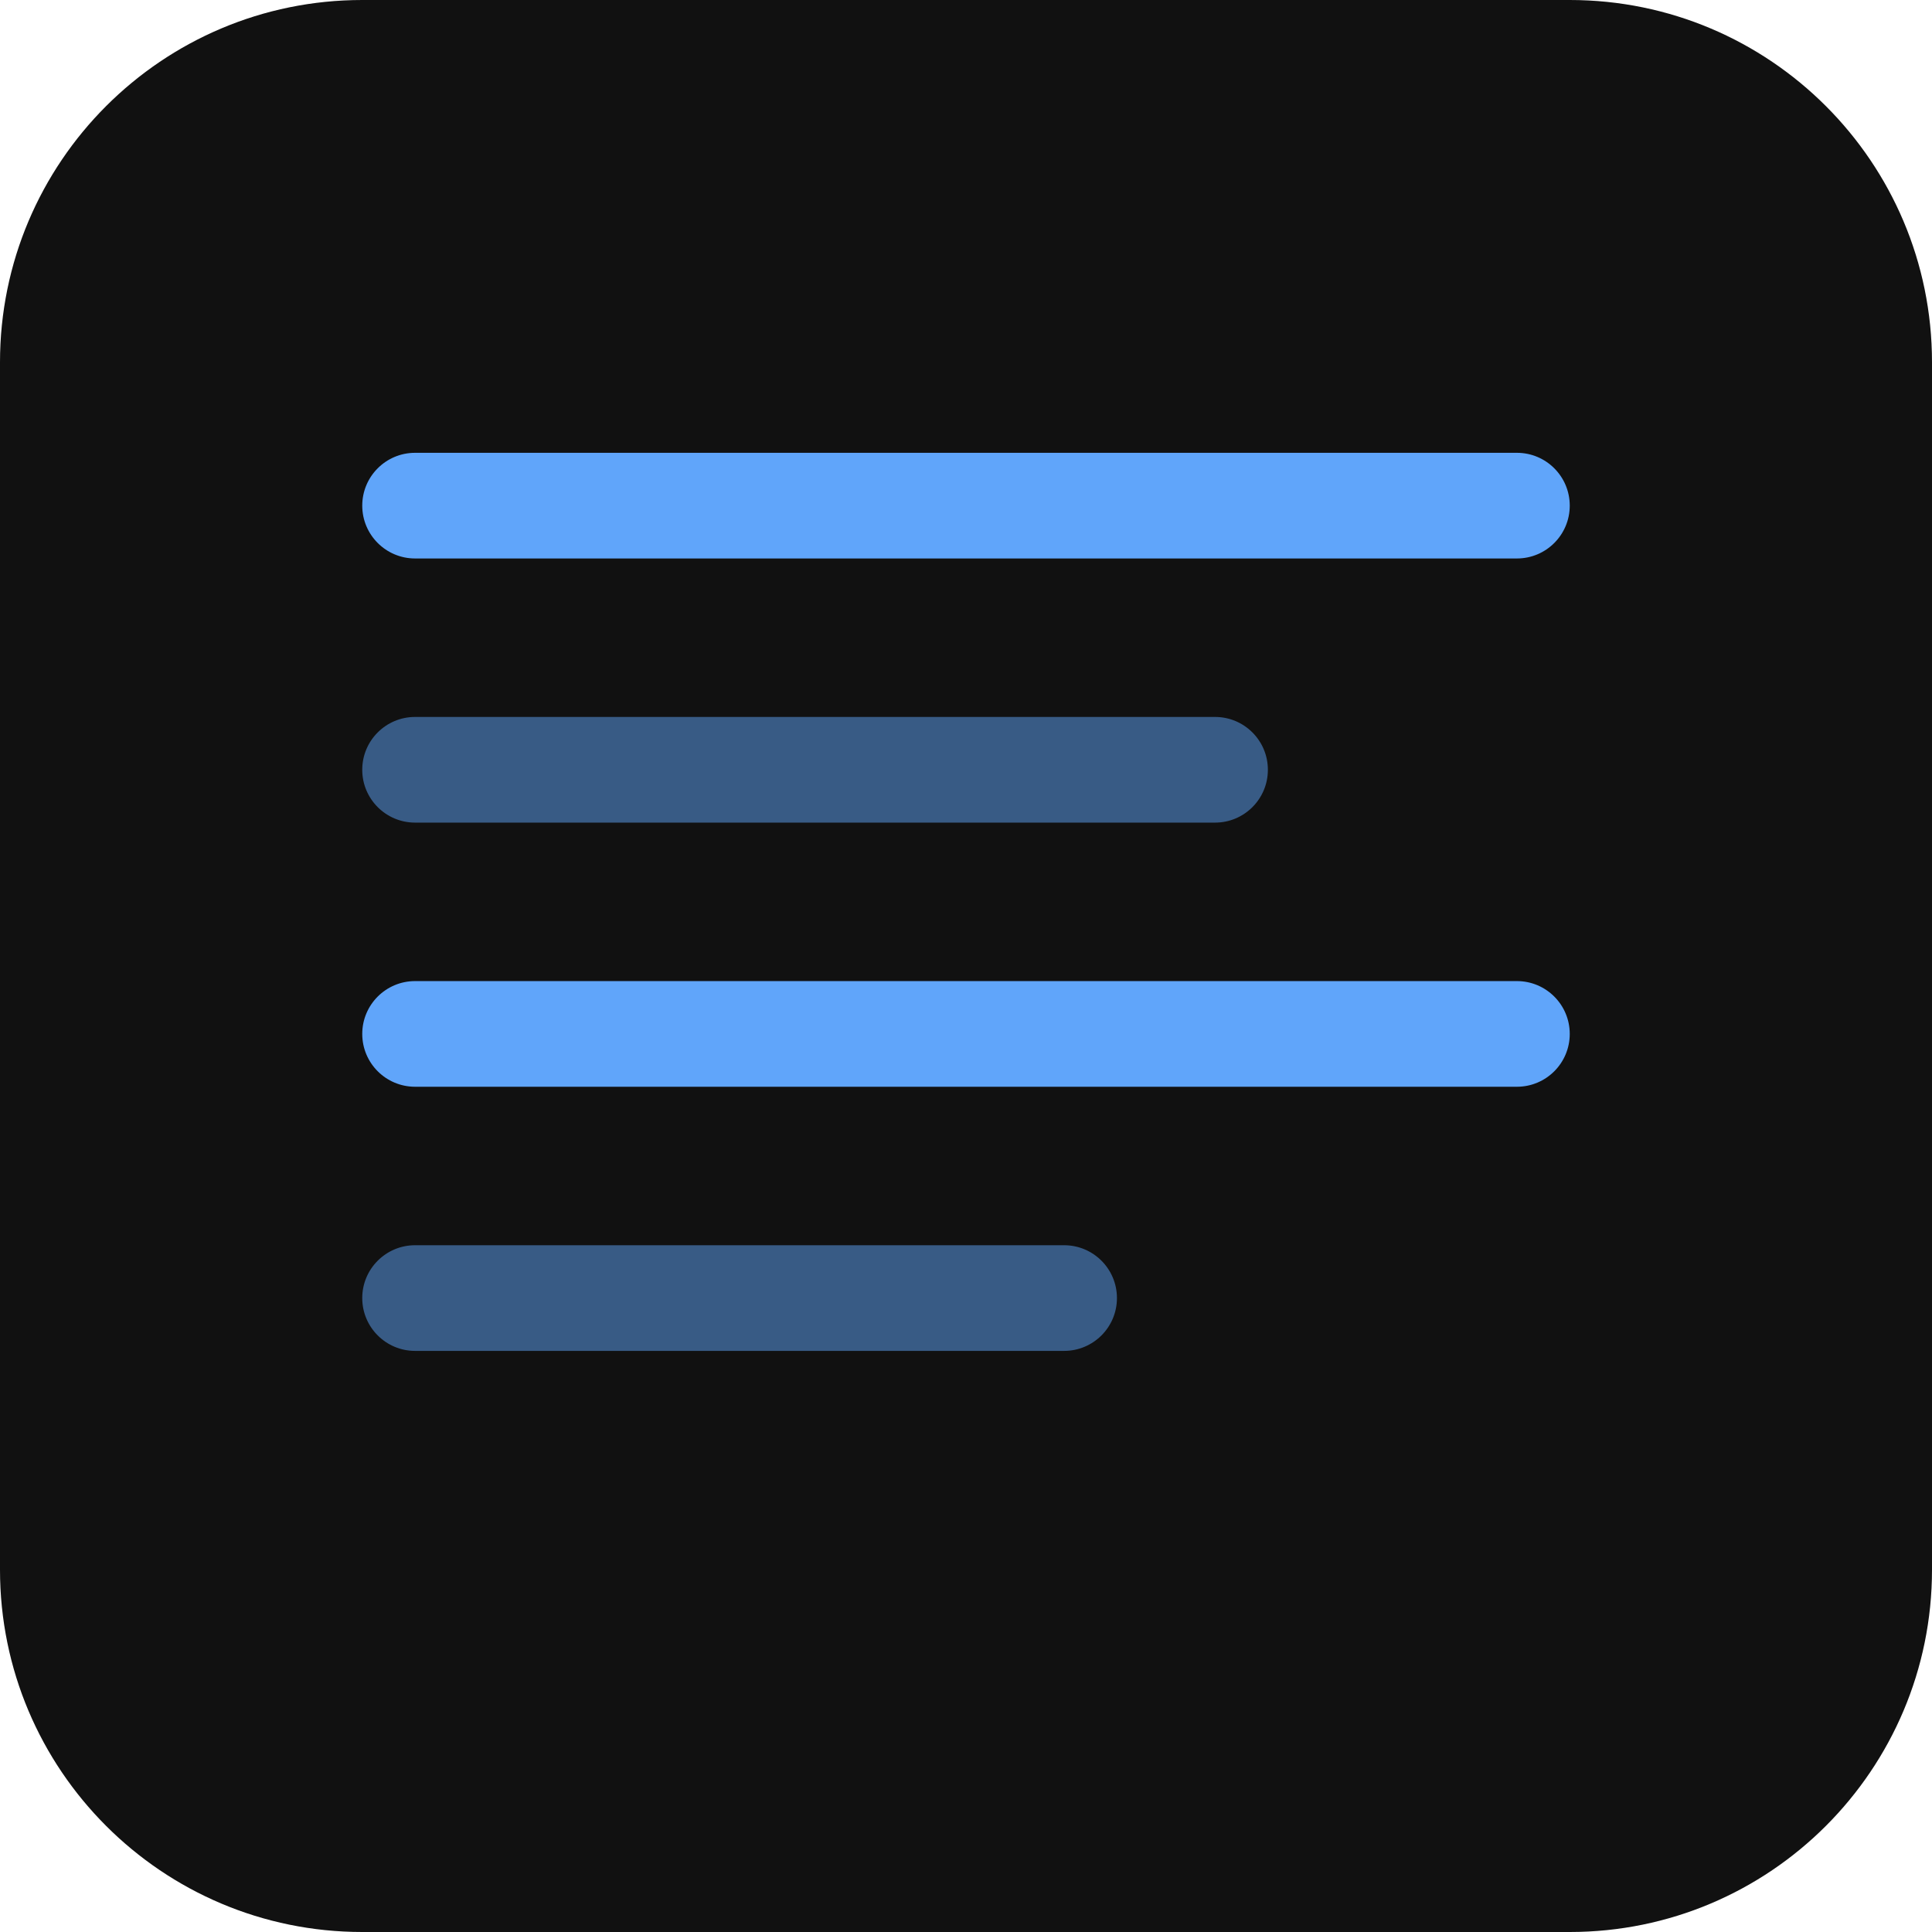
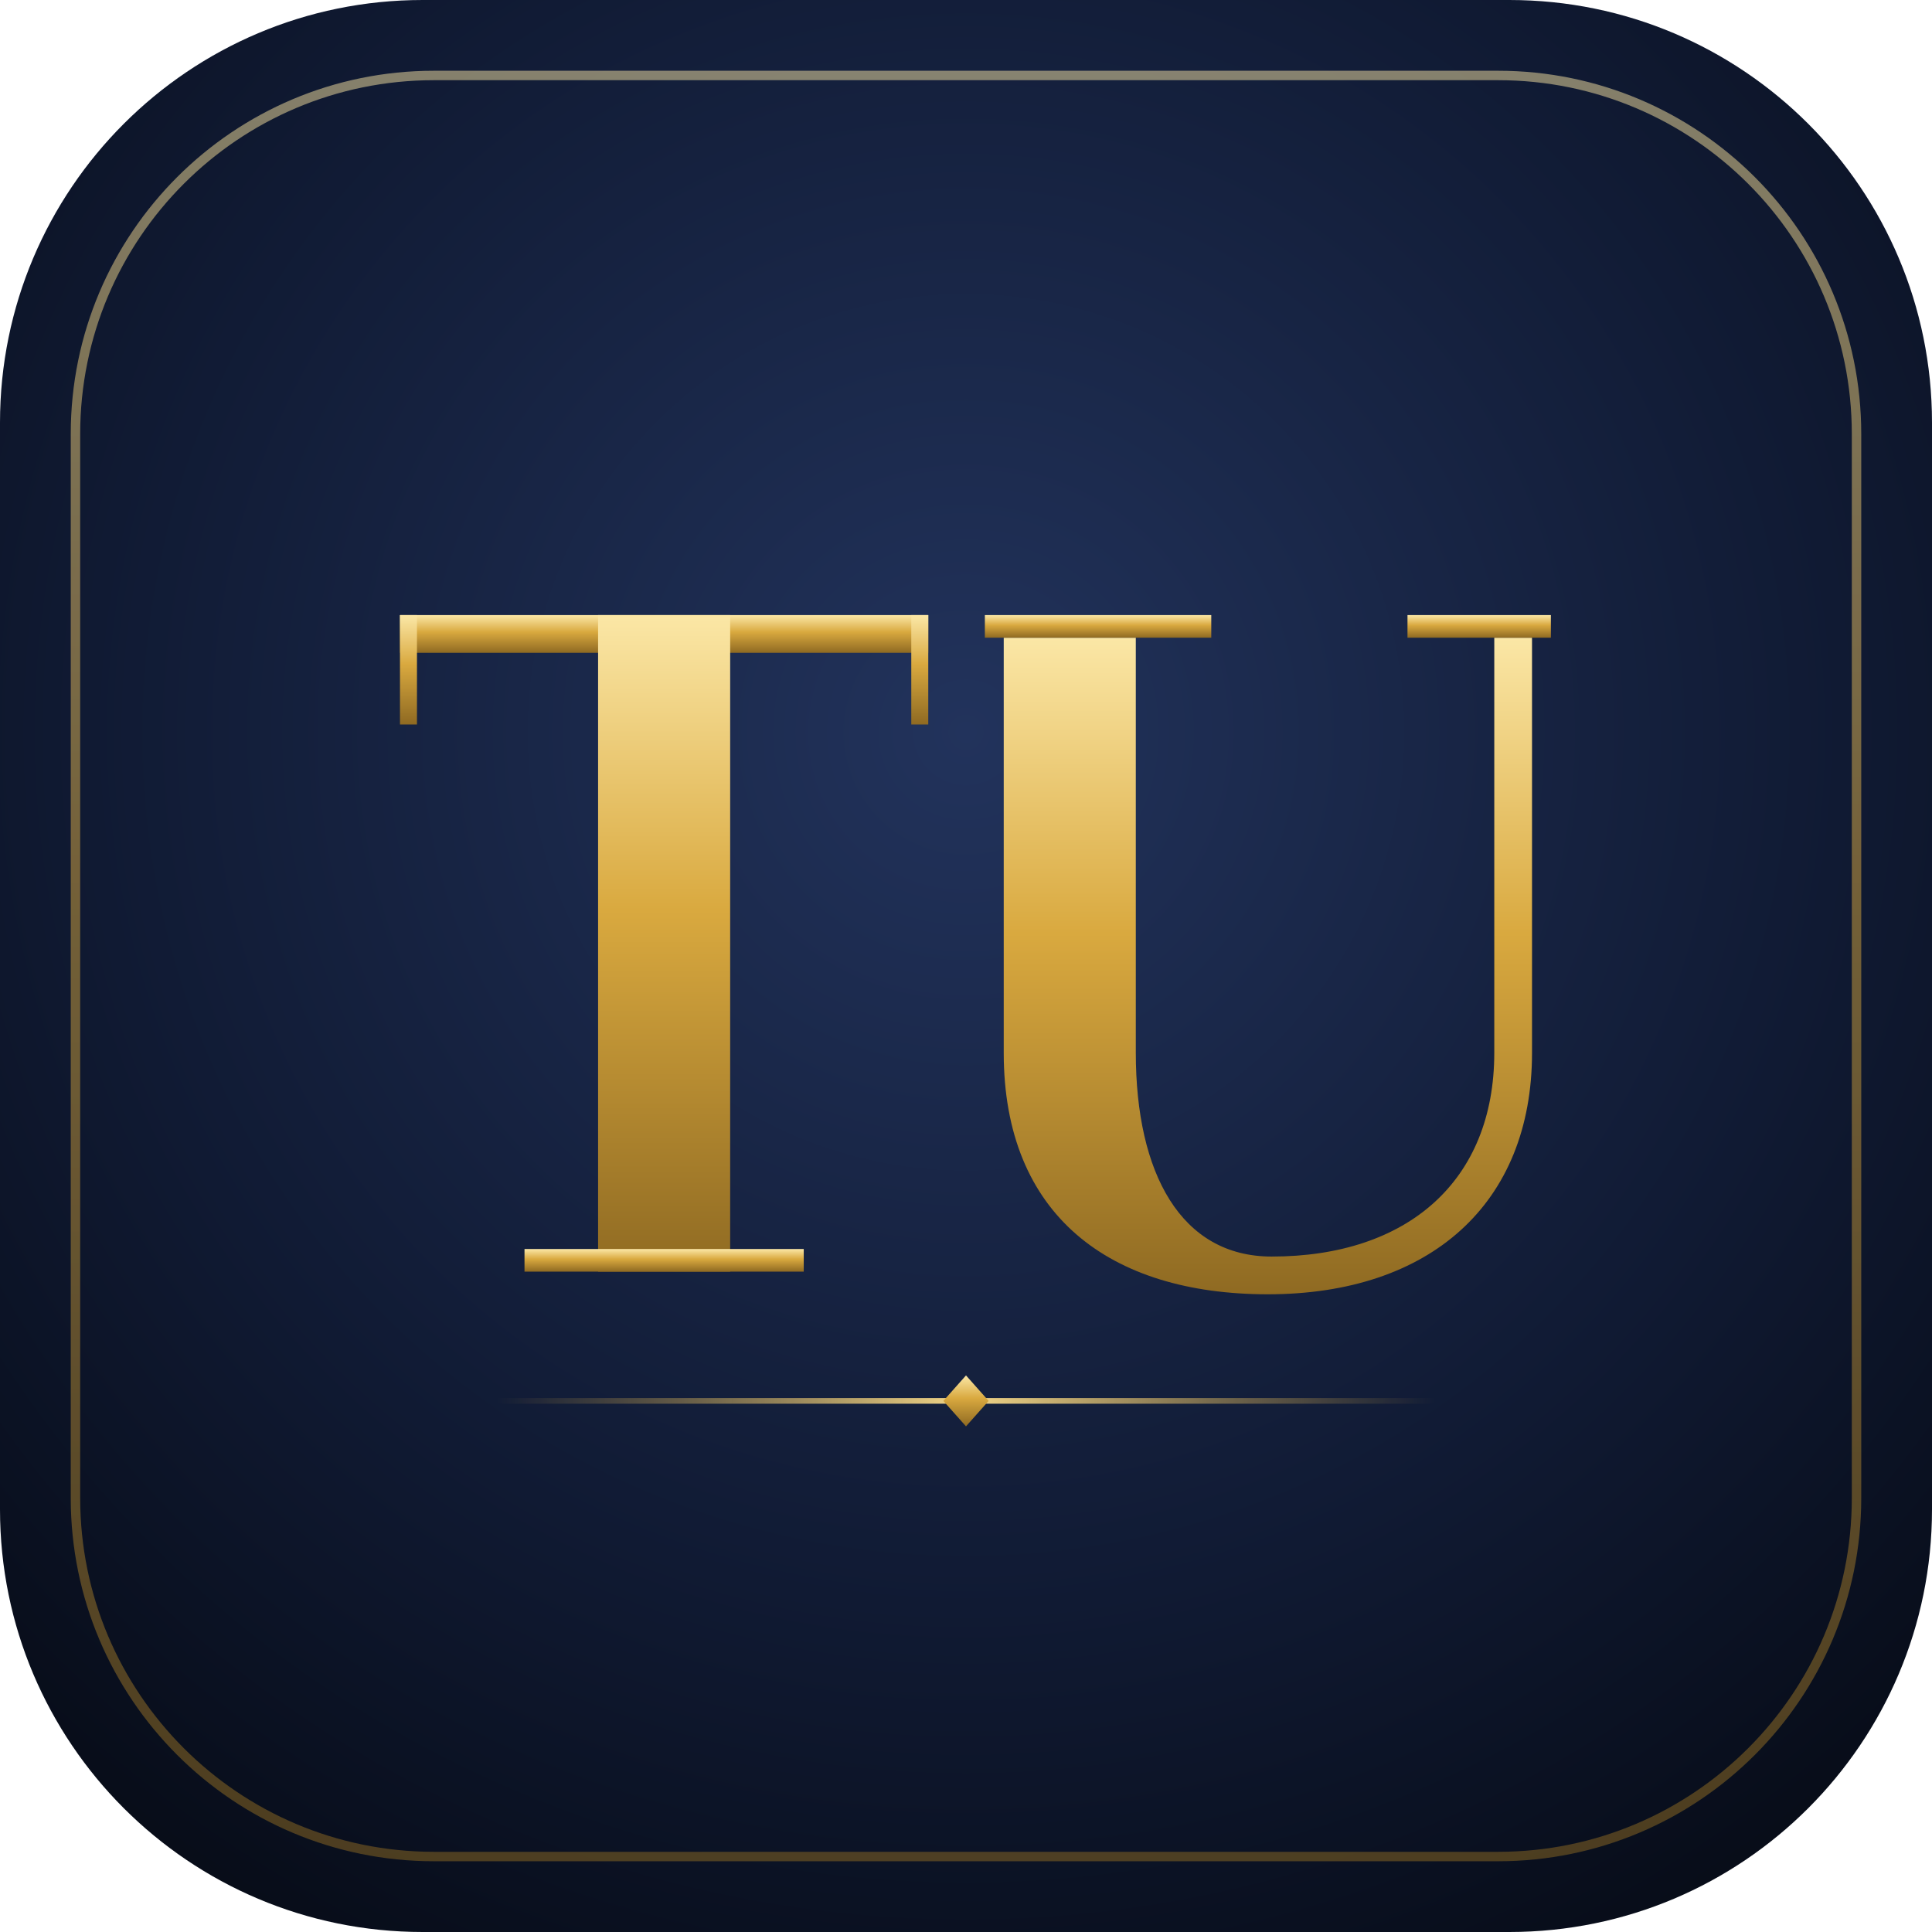
- <svg xmlns="http://www.w3.org/2000/svg" viewBox="0 0 512 512">
-   <rect width="512" height="512" rx="96" fill="#111" />
-   <g fill="#60a5fa">
-     <rect x="96" y="120" width="320" height="28" rx="14" />
-     <rect x="96" y="190" width="240" height="28" rx="14" opacity=".5" />
-     <rect x="96" y="260" width="320" height="28" rx="14" />
-     <rect x="96" y="330" width="200" height="28" rx="14" opacity=".5" />
+ <svg xmlns="http://www.w3.org/2000/svg" viewBox="0 0 1024 1024">
+   <defs>
+     <linearGradient id="g" x1="0" y1="0" x2="0" y2="1">
+       <stop offset="0" stop-color="#fbe7a6" />
+       <stop offset=".45" stop-color="#d9a93f" />
+       <stop offset="1" stop-color="#8f6a22" />
+     </linearGradient>
+     <radialGradient id="bg" cx="50%" cy="38%" r="75%">
+       <stop offset="0" stop-color="#22335c" />
+       <stop offset=".6" stop-color="#101a33" />
+       <stop offset="1" stop-color="#060a14" />
+     </radialGradient>
+     <linearGradient id="gl" x1="0" y1="0" x2="1" y2="0">
+       <stop offset="0" stop-color="#d9a93f" stop-opacity="0" />
+       <stop offset=".5" stop-color="#f3d78a" />
+       <stop offset="1" stop-color="#d9a93f" stop-opacity="0" />
+     </linearGradient>
+   </defs>
+   <rect width="1024" height="1024" rx="224" fill="url(#bg)" />
+   <rect x="40" y="40" width="944" height="944" rx="190" fill="none" stroke="url(#g)" stroke-width="5" opacity=".5" />
+   <g fill="url(#g)">
+     <g transform="translate(212,326)">
+       <rect x="0" y="0" width="280" height="20" />
+       <rect x="0" y="0" width="9" height="58" />
+       <rect x="271" y="0" width="9" height="58" />
+       <rect x="105" y="0" width="70" height="348" />
+       <rect x="66" y="336" width="148" height="12" />
+     </g>
+     <g transform="translate(532,326)">
+       <path d="M0,12V232C0,318 56,360 140,360C226,360 280,312 280,232V12H260V232C260,300 214,340 142,340C94,340 70,296 70,232V12Z" />
+       <rect x="-10" y="0" width="120" height="12" />
+       <rect x="214" y="0" width="76" height="12" />
+     </g>
+   </g>
+   <g>
+     <rect x="262" y="741" width="500" height="3" fill="url(#gl)" />
+     <path d="M512,729 L524,742.5 L512,756 L500,742.5Z" fill="url(#g)" />
  </g>
</svg>
